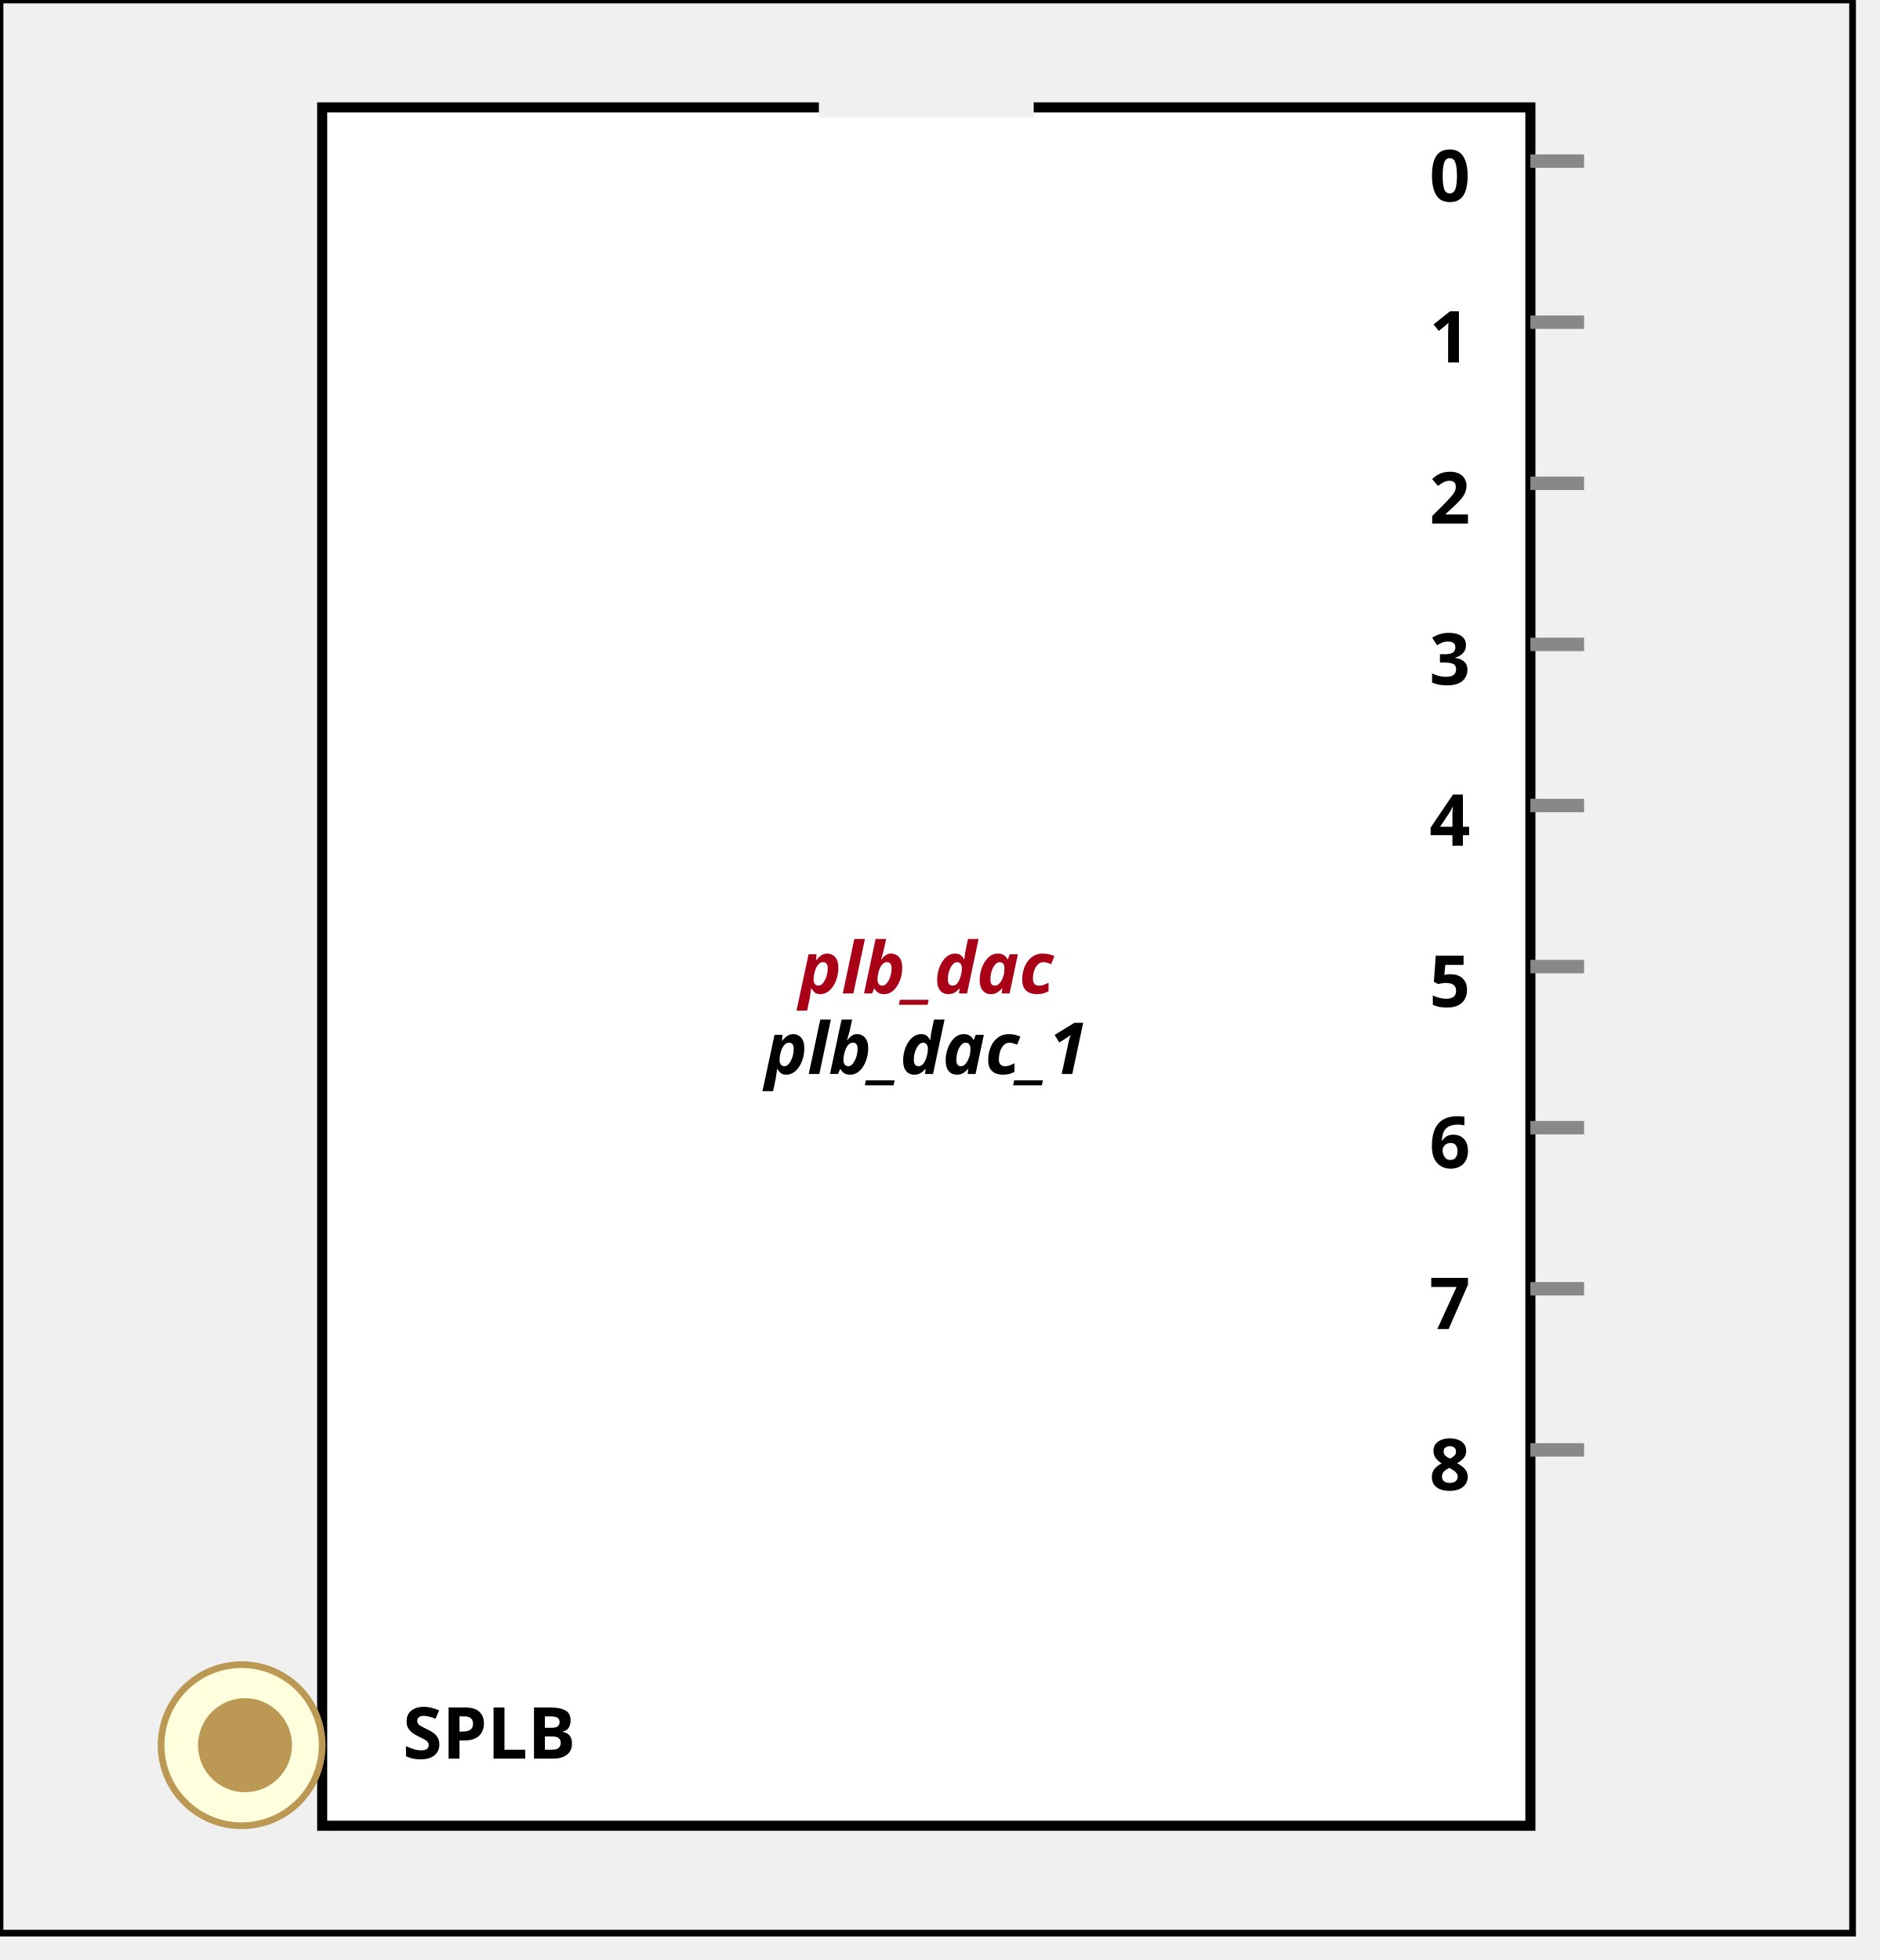
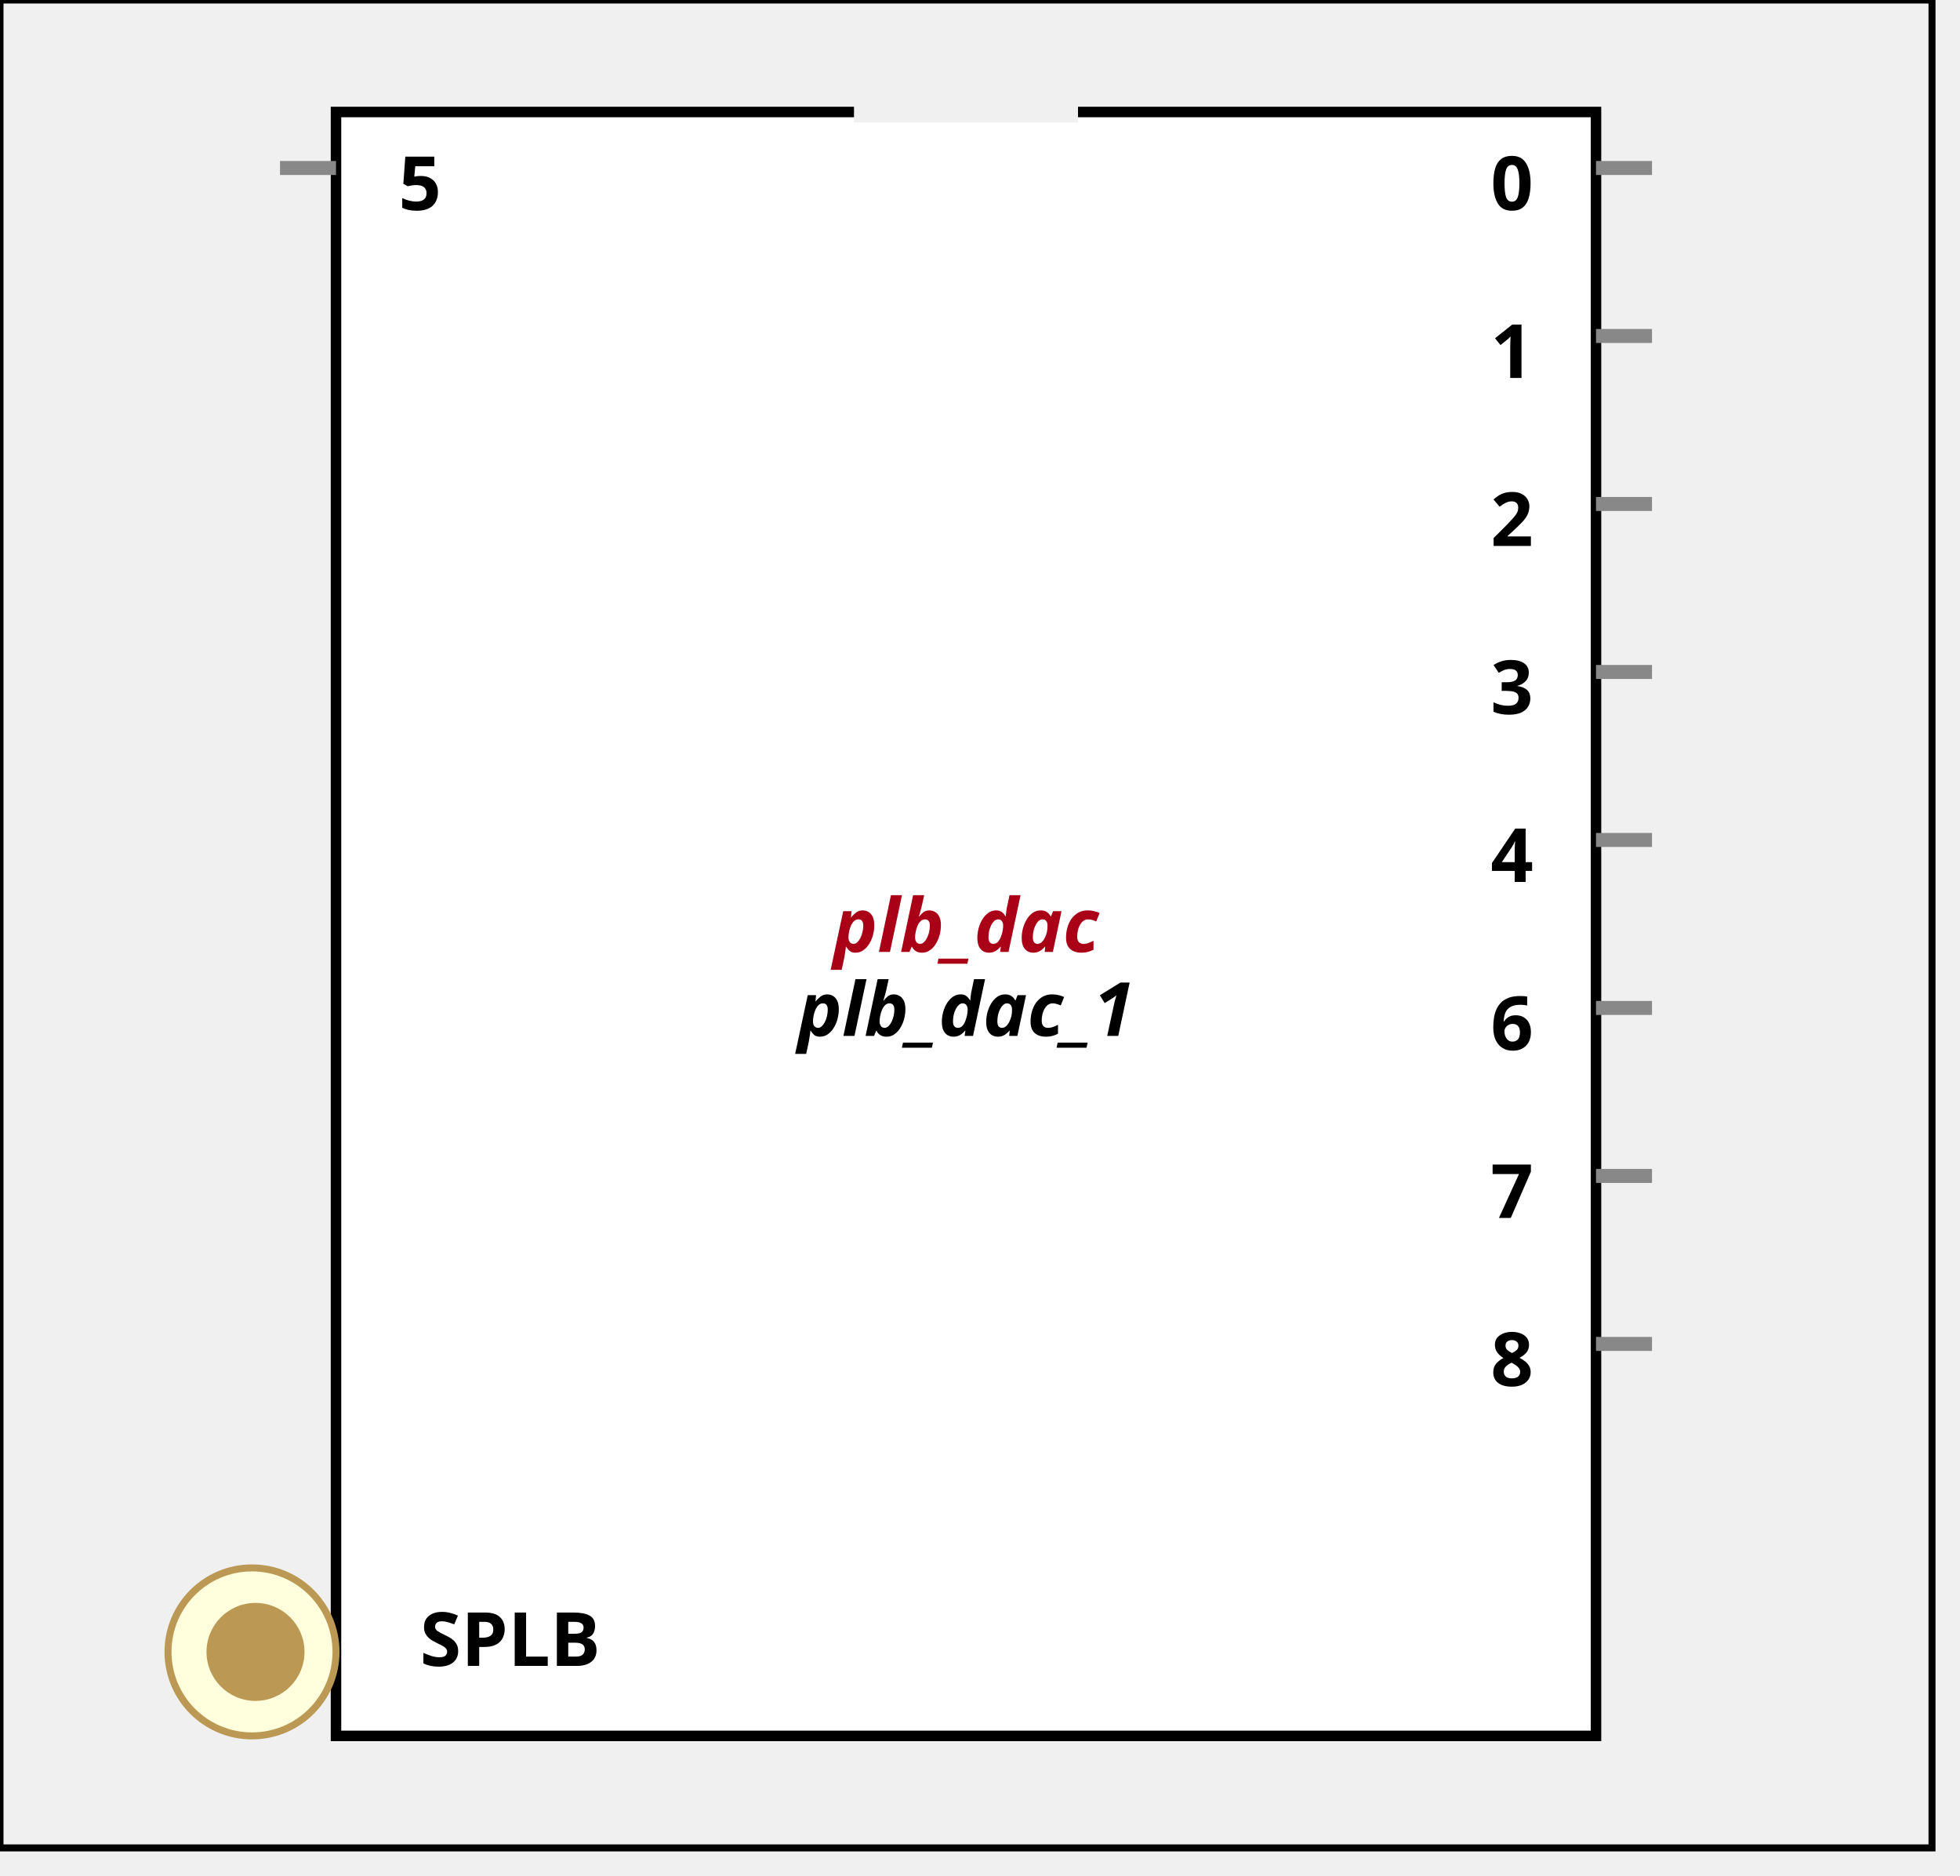
- <svg xmlns:xlink="http://www.w3.org/1999/xlink" width="280" height="292">
+ <svg xmlns:xlink="http://www.w3.org/1999/xlink" width="280" height="268">
  <defs>
    <g id="XIL_BifLabel">
      <rect x="0" y="0" rx="3" ry="3" width="32" height="16" style="fill:#990066; stroke:black; stroke-width:1" />
    </g>
    <g id="XIL_busconn_TARGET">
      <circle cx="12" cy="12" r="12" style="fill:#CC3399; stroke:#990066; stroke-width:1" />
      <circle cx="12.5" cy="12" r="7" style="fill:#990066; stroke:none;" />
    </g>
    <g id="XIL_busconn_INITIATOR">
      <rect x="0" y="0" width="24" height="24" style="fill:#CC3399; stroke:#990066; stroke-width:1" />
      <rect x="5.5" y="5" width="14" height="14" style="fill:#990066; stroke:none;" />
    </g>
    <g id="LMB_BifLabel">
      <rect x="0" y="0" rx="3" ry="3" width="32" height="16" style="fill:#7777FF; stroke:black; stroke-width:1" />
    </g>
    <g id="LMB_busconn_SLAVE">
      <circle cx="12" cy="12" r="12" style="fill:#DDDDFF; stroke:#7777FF; stroke-width:1" />
      <circle cx="12.5" cy="12" r="7" style="fill:#7777FF; stroke:none;" />
    </g>
    <g id="LMB_busconn_MASTER">
      <rect x="0" y="0" width="24" height="24" style="fill:#DDDDFF; stroke:#7777FF; stroke-width:1" />
      <rect x="5.5" y="5" width="14" height="14" style="fill:#7777FF; stroke:none;" />
    </g>
    <g id="PLBV46_BifLabel">
      <rect x="0" y="0" rx="3" ry="3" width="32" height="16" style="fill:#BB9955; stroke:black; stroke-width:1" />
    </g>
    <g id="PLBV46_busconn_SLAVE">
      <circle cx="12" cy="12" r="12" style="fill:#FFFFDD; stroke:#BB9955; stroke-width:1" />
      <circle cx="12.5" cy="12" r="7" style="fill:#BB9955; stroke:none;" />
    </g>
    <g id="PLBV46_busconn_MASTER">
      <rect x="0" y="0" width="24" height="24" style="fill:#FFFFDD; stroke:#BB9955; stroke-width:1" />
      <rect x="5.5" y="5" width="14" height="14" style="fill:#BB9955; stroke:none;" />
    </g>
    <g id="KEY_BifLabel">
      <rect x="0" y="0" rx="3" ry="3" width="32" height="16" style="fill:#444444; stroke:black; stroke-width:1" />
    </g>
    <g id="KEY_busconn_SLAVE">
      <circle cx="12" cy="12" r="12" style="fill:#888888; stroke:#444444; stroke-width:1" />
      <circle cx="12.5" cy="12" r="7" style="fill:#444444; stroke:none;" />
    </g>
    <g id="KEY_busconn_MASTER">
      <rect x="0" y="0" width="24" height="24" style="fill:#888888; stroke:#444444; stroke-width:1" />
      <rect x="5.5" y="5" width="14" height="14" style="fill:#444444; stroke:none;" />
    </g>
    <g id="KEY_busconn_MASTER_SLAVE">
      <circle cx="12" cy="12" r="12" style="fill:#888888; stroke:#444444; stroke-width:1" />
      <circle cx="12.5" cy="12" r="7" style="fill:#444444; stroke:none;" />
      <rect x="0" y="12" width="24" height="12" style="fill:#888888; stroke:#444444; stroke-width:1" />
      <rect x="5.5" y="12" width="14" height="7" style="fill:#444444; stroke:none;" />
    </g>
    <g id="KEY_busconn_TARGET">
      <circle cx="12" cy="12" r="12" style="fill:#888888; stroke:#444444; stroke-width:1" />
      <circle cx="12.5" cy="12" r="7" style="fill:#444444; stroke:none;" />
    </g>
    <g id="KEY_busconn_INITIATOR">
      <rect x="0" y="0" width="24" height="24" style="fill:#888888; stroke:#444444; stroke-width:1" />
      <rect x="5.5" y="5" width="14" height="14" style="fill:#444444; stroke:none;" />
    </g>
    <g id="KEY_busconn_MONITOR">
      <rect x="0" y="0.5" width="24" height="7" style="fill:#444444; stroke:none;" />
      <rect x="0" y="16" width="24" height="7" style="fill:#444444; stroke:none;" />
    </g>
    <g id="KEY_busconn_USER">
      <circle cx="12" cy="12" r="12" style="fill:#888888; stroke:#444444; stroke-width:1" />
      <circle cx="12.5" cy="12" r="7" style="fill:#444444; stroke:none;" />
    </g>
    <g id="KEY_busconn_TRANSPARENT">
      <circle cx="12" cy="12" r="12" style="fill:#FFFFFF; stroke:#444444; stroke-width:1" />
      <circle cx="12.5" cy="12" r="7" style="fill:#FFFFFF; stroke:none;" />
    </g>
    <g id="HCurve" overflow="visible">
      <path d="m 0  0,      a 16 16, 0,0,0, 32,0,     z" style="fill:#F0F0F0;fill-opacity:1;stroke:black;stroke-width:1.5" />
      <line x1="0" y1="0" x2="32" y2="0" style="stroke:#F0F0F0;stroke-width:3" />
    </g>
    <g id="IPD_StandardBody">
-       <rect x="0" y="0" width="276" height="288" style="fill:#F0F0F0;fill-opacity: 1.0; stroke:#000000; stroke-width:1" />
-       <rect x="48" y="16" width="180" height="256" style="fill:#FFFFFF; fill-opacity: 1.0; stroke:#000000; stroke-width:1.5" />
+       <rect x="0" y="0" width="276" height="264" style="fill:#F0F0F0;fill-opacity: 1.0; stroke:#000000; stroke-width:1" />
+       <rect x="48" y="16" width="180" height="232" style="fill:#FFFFFF; fill-opacity: 1.0; stroke:#000000; stroke-width:1.5" />
      <use x="122" y="16" xlink:href="#HCurve" />
    </g>
    <g id="IPD_PORT">
      <rect width="8" height="8" style="fill:#888888;stroke-width:1;stroke:black;" />
    </g>
    <g id="IPD_SPort">
      <line x1="0" y1="0" x2="8" y2="0" style="stroke:#888888;stroke-width:2;stroke-opacity:1" />
    </g>
    <g id="IPD_PortClk">
      <line x1="0" y1="0" x2="7" y2="3" style="stroke:#000000;stroke-width:1;stroke-opacity:1" />
      <line x1="7" y1="3" x2="0" y2="7" style="stroke:#000000;stroke-width:1;stroke-opacity:1" />
    </g>
  </defs>
  <use x="0" y="0" xlink:href="#IPD_StandardBody" />
-   <text x="138" y="148" fill="#AA0017" stroke="none" font-size="8pt" font-style="italic" font-weight="bold" text-anchor="middle" font-family="Verdana Arial Helvetica san-serif">plb_dac</text>
-   <text x="138" y="160" fill="#000000" stroke="none" font-size="8pt" font-style="italic" font-weight="bold" text-anchor="middle" font-family="Courier Arial Helvetica san-serif">plb_dac_1</text>
+   <text x="138" y="136" fill="#AA0017" stroke="none" font-size="8pt" font-style="italic" font-weight="bold" text-anchor="middle" font-family="Verdana Arial Helvetica san-serif">plb_dac</text>
+   <text x="138" y="148" fill="#000000" stroke="none" font-size="8pt" font-style="italic" font-weight="bold" text-anchor="middle" font-family="Courier Arial Helvetica san-serif">plb_dac_1</text>
+   <use x="40" y="24" xlink:href="#IPD_SPort" />
+   <text x="60" y="30" fill="#000000" stroke="none" font-size="8pt" font-style="normal" font-weight="bold" text-anchor="middle" font-family="Verdana Arial Helvetica san-serif">5</text>
  <use x="228" y="24" xlink:href="#IPD_SPort" />
  <text x="216" y="30" fill="#000000" stroke="none" font-size="8pt" font-style="normal" font-weight="bold" text-anchor="middle" font-family="Verdana Arial Helvetica san-serif">0</text>
  <use x="228" y="48" xlink:href="#IPD_SPort" />
  <text x="216" y="54" fill="#000000" stroke="none" font-size="8pt" font-style="normal" font-weight="bold" text-anchor="middle" font-family="Verdana Arial Helvetica san-serif">1</text>
  <use x="228" y="72" xlink:href="#IPD_SPort" />
  <text x="216" y="78" fill="#000000" stroke="none" font-size="8pt" font-style="normal" font-weight="bold" text-anchor="middle" font-family="Verdana Arial Helvetica san-serif">2</text>
  <use x="228" y="96" xlink:href="#IPD_SPort" />
  <text x="216" y="102" fill="#000000" stroke="none" font-size="8pt" font-style="normal" font-weight="bold" text-anchor="middle" font-family="Verdana Arial Helvetica san-serif">3</text>
  <use x="228" y="120" xlink:href="#IPD_SPort" />
  <text x="216" y="126" fill="#000000" stroke="none" font-size="8pt" font-style="normal" font-weight="bold" text-anchor="middle" font-family="Verdana Arial Helvetica san-serif">4</text>
  <use x="228" y="144" xlink:href="#IPD_SPort" />
-   <text x="216" y="150" fill="#000000" stroke="none" font-size="8pt" font-style="normal" font-weight="bold" text-anchor="middle" font-family="Verdana Arial Helvetica san-serif">5</text>
+   <text x="216" y="150" fill="#000000" stroke="none" font-size="8pt" font-style="normal" font-weight="bold" text-anchor="middle" font-family="Verdana Arial Helvetica san-serif">6</text>
  <use x="228" y="168" xlink:href="#IPD_SPort" />
-   <text x="216" y="174" fill="#000000" stroke="none" font-size="8pt" font-style="normal" font-weight="bold" text-anchor="middle" font-family="Verdana Arial Helvetica san-serif">6</text>
+   <text x="216" y="174" fill="#000000" stroke="none" font-size="8pt" font-style="normal" font-weight="bold" text-anchor="middle" font-family="Verdana Arial Helvetica san-serif">7</text>
  <use x="228" y="192" xlink:href="#IPD_SPort" />
-   <text x="216" y="198" fill="#000000" stroke="none" font-size="8pt" font-style="normal" font-weight="bold" text-anchor="middle" font-family="Verdana Arial Helvetica san-serif">7</text>
-   <use x="228" y="216" xlink:href="#IPD_SPort" />
-   <text x="216" y="222" fill="#000000" stroke="none" font-size="8pt" font-style="normal" font-weight="bold" text-anchor="middle" font-family="Verdana Arial Helvetica san-serif">8</text>
-   <use x="24" y="248" xlink:href="#PLBV46_busconn_SLAVE" />
-   <text x="60" y="262" fill="#000000" stroke="none" font-size="8pt" font-style="normal" font-weight="bold" font-family="Verdana Arial Helvetica san-serif">SPLB</text>
+   <text x="216" y="198" fill="#000000" stroke="none" font-size="8pt" font-style="normal" font-weight="bold" text-anchor="middle" font-family="Verdana Arial Helvetica san-serif">8</text>
+   <use x="24" y="224" xlink:href="#PLBV46_busconn_SLAVE" />
+   <text x="60" y="238" fill="#000000" stroke="none" font-size="8pt" font-style="normal" font-weight="bold" font-family="Verdana Arial Helvetica san-serif">SPLB</text>
</svg>
